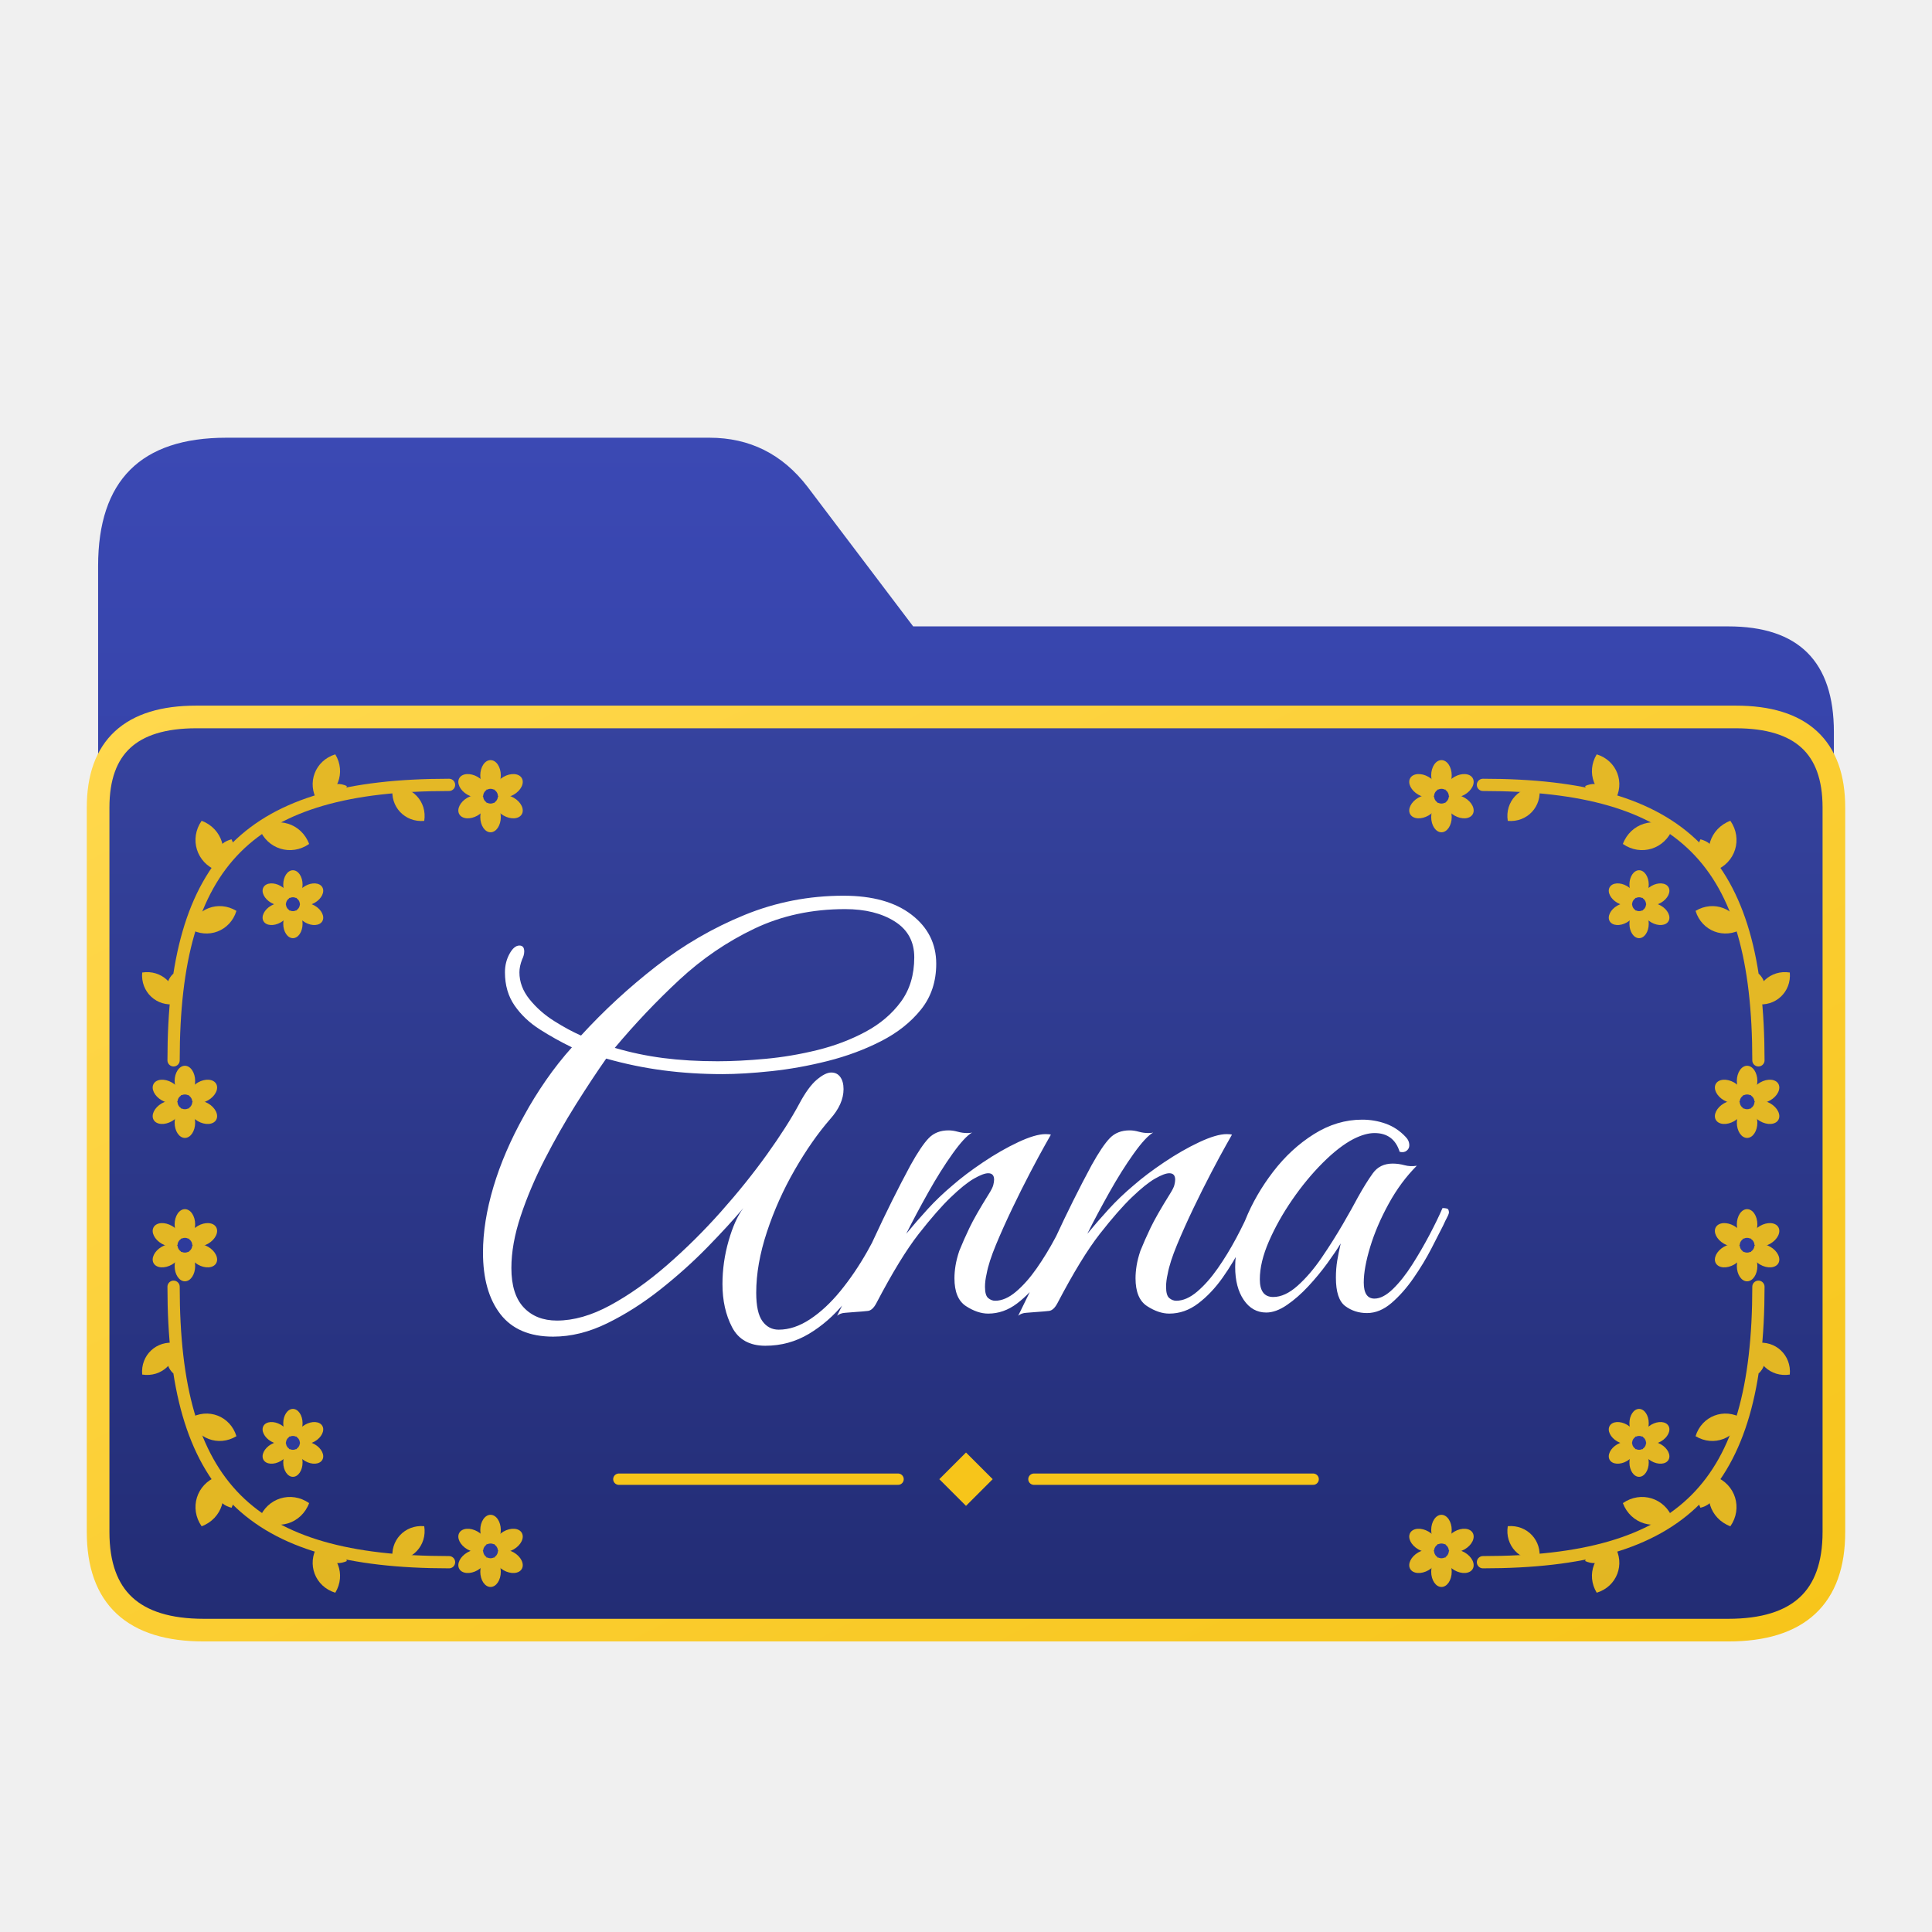
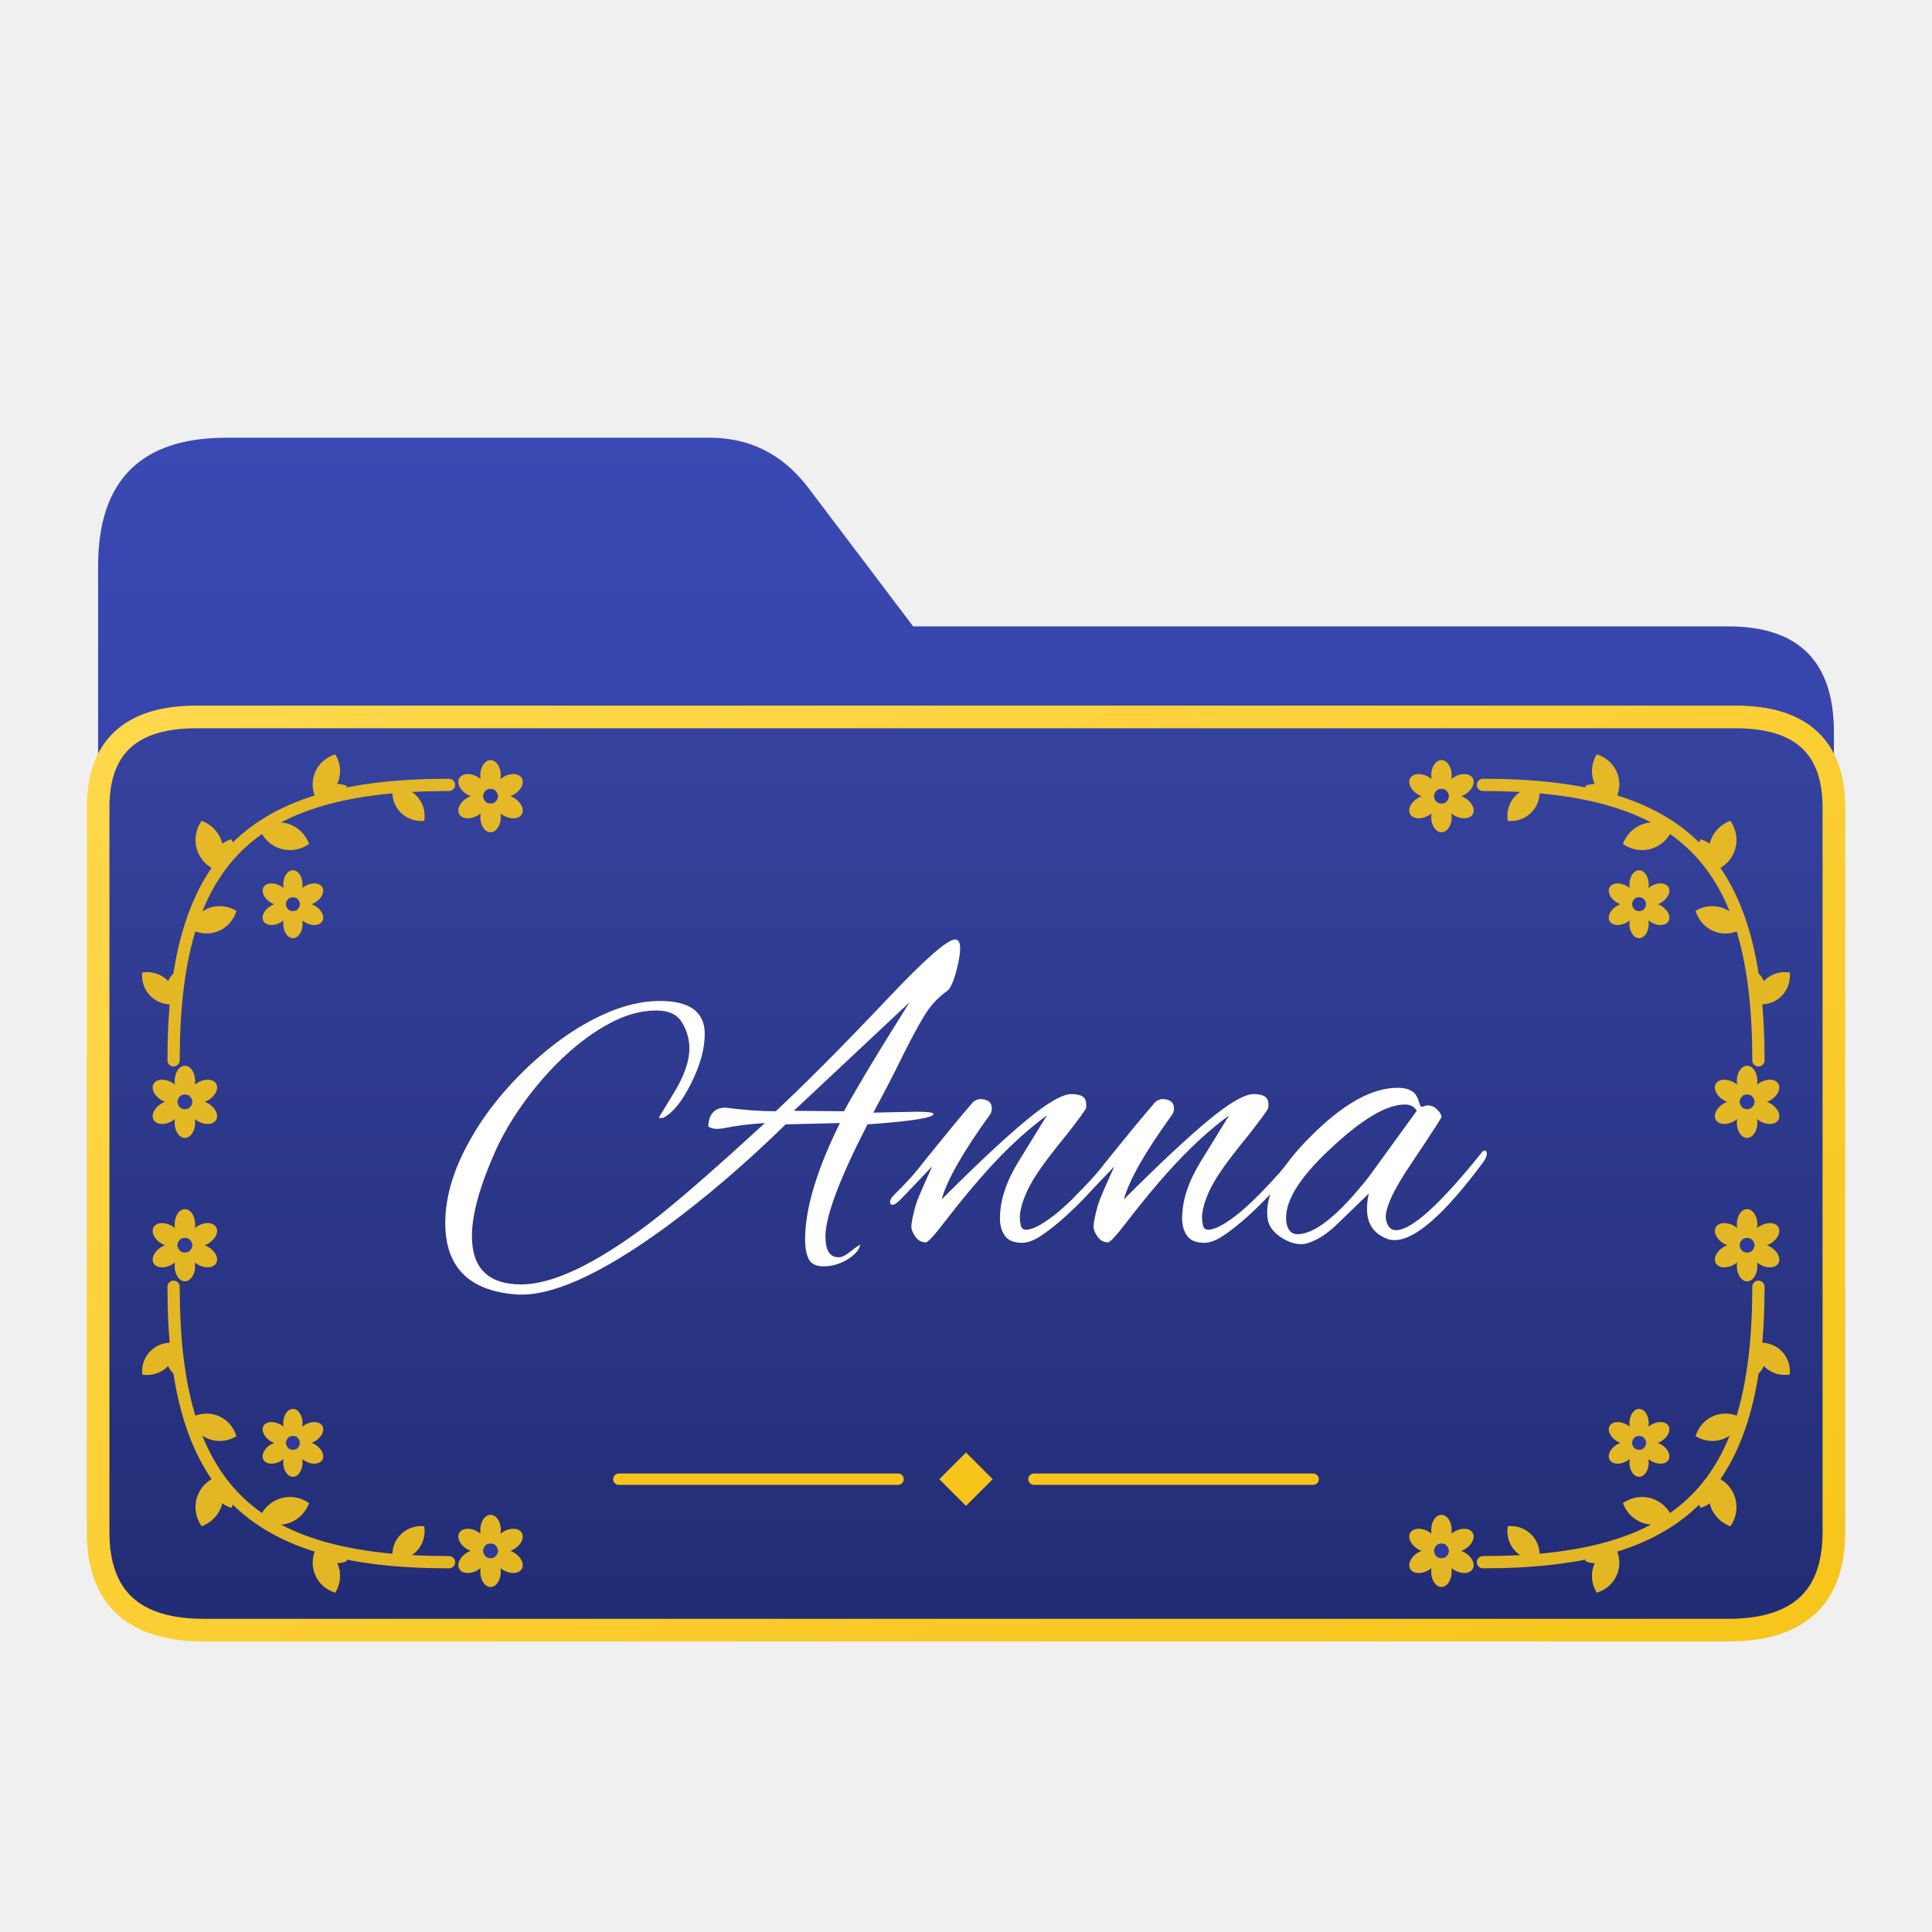
<svg xmlns="http://www.w3.org/2000/svg" viewBox="0 0 512 512" width="512" height="512">
  <defs>
    <linearGradient id="annaFdBack" x1="0" y1="0" x2="0" y2="1">
      <stop offset="0" stop-color="#3B49B4" />
      <stop offset="1" stop-color="#2A3690" />
    </linearGradient>
    <linearGradient id="annaFdFront" x1="0" y1="0" x2="0" y2="1">
      <stop offset="0" stop-color="#36439F" />
      <stop offset="1" stop-color="#222C74" />
    </linearGradient>
    <linearGradient id="annaFdGold" x1="0" y1="0" x2="1" y2="1">
      <stop offset="0" stop-color="#FFD84D" />
      <stop offset="1" stop-color="#F7C51A" />
    </linearGradient>
  </defs>
  <path d="M26,150 Q26,116 60,116 L188,116 Q204,116 214,129 L242,166 L458,166            Q486,166 486,194 L486,404 Q486,432 458,432 L54,432 Q26,432 26,404 Z" fill="url(#annaFdBack)" />
  <path d="M26,214 Q26,190 52,190 L460,190 Q486,190 486,214 L486,406            Q486,432 458,432 L54,432 Q26,432 26,406 Z" fill="url(#annaFdFront)" />
  <path d="M26,214 Q26,190 52,190 L460,190 Q486,190 486,214 L486,406            Q486,432 458,432 L54,432 Q26,432 26,406 Z" fill="none" stroke="url(#annaFdGold)" stroke-width="6" />
  <path d="M46,208 L466,208" stroke="url(#annaFdGold)" stroke-width="2.6" opacity="0.55" />
  <g opacity="0.9" transform="translate(0,0)">
    <g transform="translate(44,206) scale(0.5)">
      <path d="M4,150 C4,44 44,4 150,4" fill="none" stroke="#F7C51A" stroke-width="6.5" stroke-linecap="round" />
      <path d="M0,0 C7,-9 20,-9 27,0 C20,9 7,9 0,0 Z" fill="#F7C51A" transform="translate(5.226,120.154) rotate(-136.9277) scale(0.9056231)" />
      <path d="M0,0 C7,-9 20,-9 27,0 C20,9 7,9 0,0 Z" fill="#F7C51A" transform="translate(5.226,120.154) rotate(-94.92772) scale(0.5977112)" />
      <path d="M0,0 C7,-9 20,-9 27,0 C20,9 7,9 0,0 Z" fill="#F7C51A" transform="translate(12.56898,80.24782) rotate(-20.92478) scale(0.9812144)" />
      <path d="M0,0 C7,-9 20,-9 27,0 C20,9 7,9 0,0 Z" fill="#F7C51A" transform="translate(27.09429,49.44091) rotate(-107.2991) scale(1.024345)" />
      <path d="M0,0 C7,-9 20,-9 27,0 C20,9 7,9 0,0 Z" fill="#F7C51A" transform="translate(27.09429,49.44091) rotate(-65.29914) scale(0.6760677)" />
      <path d="M0,0 C7,-9 20,-9 27,0 C20,9 7,9 0,0 Z" fill="#F7C51A" transform="translate(49.44091,27.09429) rotate(17.29914) scale(1.024345)" />
      <path d="M0,0 C7,-9 20,-9 27,0 C20,9 7,9 0,0 Z" fill="#F7C51A" transform="translate(80.24782,12.56898) rotate(-69.07522) scale(0.9812144)" />
      <path d="M0,0 C7,-9 20,-9 27,0 C20,9 7,9 0,0 Z" fill="#F7C51A" transform="translate(80.24782,12.56898) rotate(-27.07522) scale(0.6476015)" />
      <path d="M0,0 C7,-9 20,-9 27,0 C20,9 7,9 0,0 Z" fill="#F7C51A" transform="translate(120.154,5.226) rotate(46.92772) scale(0.9056231)" />
      <g transform="translate(10,172) scale(0.85)">
        <ellipse cx="0" cy="-13" rx="6.4" ry="9.5" fill="#F7C51A" transform="rotate(0)" />
        <ellipse cx="0" cy="-13" rx="6.4" ry="9.5" fill="#F7C51A" transform="rotate(60)" />
        <ellipse cx="0" cy="-13" rx="6.4" ry="9.5" fill="#F7C51A" transform="rotate(120)" />
        <ellipse cx="0" cy="-13" rx="6.4" ry="9.5" fill="#F7C51A" transform="rotate(180)" />
        <ellipse cx="0" cy="-13" rx="6.4" ry="9.5" fill="#F7C51A" transform="rotate(240)" />
        <ellipse cx="0" cy="-13" rx="6.4" ry="9.5" fill="#F7C51A" transform="rotate(300)" />
        <circle r="4.6" fill="#2F3C9E" />
      </g>
      <g transform="translate(172,10) scale(0.85)">
        <ellipse cx="0" cy="-13" rx="6.4" ry="9.5" fill="#F7C51A" transform="rotate(0)" />
        <ellipse cx="0" cy="-13" rx="6.4" ry="9.5" fill="#F7C51A" transform="rotate(60)" />
        <ellipse cx="0" cy="-13" rx="6.4" ry="9.5" fill="#F7C51A" transform="rotate(120)" />
        <ellipse cx="0" cy="-13" rx="6.4" ry="9.5" fill="#F7C51A" transform="rotate(180)" />
        <ellipse cx="0" cy="-13" rx="6.4" ry="9.5" fill="#F7C51A" transform="rotate(240)" />
        <ellipse cx="0" cy="-13" rx="6.4" ry="9.5" fill="#F7C51A" transform="rotate(300)" />
        <circle r="4.6" fill="#2F3C9E" />
      </g>
      <g transform="translate(67.25,67.25) scale(0.8)">
        <ellipse cx="0" cy="-13" rx="6.4" ry="9.5" fill="#F7C51A" transform="rotate(0)" />
        <ellipse cx="0" cy="-13" rx="6.4" ry="9.5" fill="#F7C51A" transform="rotate(60)" />
        <ellipse cx="0" cy="-13" rx="6.4" ry="9.5" fill="#F7C51A" transform="rotate(120)" />
        <ellipse cx="0" cy="-13" rx="6.4" ry="9.5" fill="#F7C51A" transform="rotate(180)" />
        <ellipse cx="0" cy="-13" rx="6.4" ry="9.5" fill="#F7C51A" transform="rotate(240)" />
        <ellipse cx="0" cy="-13" rx="6.4" ry="9.5" fill="#F7C51A" transform="rotate(300)" />
        <circle r="4.6" fill="#2F3C9E" />
      </g>
    </g>
    <g transform="translate(468,206) scale(-0.5,0.5)">
      <path d="M4,150 C4,44 44,4 150,4" fill="none" stroke="#F7C51A" stroke-width="6.5" stroke-linecap="round" />
      <path d="M0,0 C7,-9 20,-9 27,0 C20,9 7,9 0,0 Z" fill="#F7C51A" transform="translate(5.226,120.154) rotate(-136.9277) scale(0.9056231)" />
      <path d="M0,0 C7,-9 20,-9 27,0 C20,9 7,9 0,0 Z" fill="#F7C51A" transform="translate(5.226,120.154) rotate(-94.92772) scale(0.5977112)" />
      <path d="M0,0 C7,-9 20,-9 27,0 C20,9 7,9 0,0 Z" fill="#F7C51A" transform="translate(12.56898,80.24782) rotate(-20.92478) scale(0.9812144)" />
      <path d="M0,0 C7,-9 20,-9 27,0 C20,9 7,9 0,0 Z" fill="#F7C51A" transform="translate(27.09429,49.44091) rotate(-107.2991) scale(1.024345)" />
      <path d="M0,0 C7,-9 20,-9 27,0 C20,9 7,9 0,0 Z" fill="#F7C51A" transform="translate(27.09429,49.44091) rotate(-65.29914) scale(0.6760677)" />
      <path d="M0,0 C7,-9 20,-9 27,0 C20,9 7,9 0,0 Z" fill="#F7C51A" transform="translate(49.44091,27.09429) rotate(17.29914) scale(1.024345)" />
      <path d="M0,0 C7,-9 20,-9 27,0 C20,9 7,9 0,0 Z" fill="#F7C51A" transform="translate(80.24782,12.56898) rotate(-69.07522) scale(0.9812144)" />
      <path d="M0,0 C7,-9 20,-9 27,0 C20,9 7,9 0,0 Z" fill="#F7C51A" transform="translate(80.24782,12.56898) rotate(-27.07522) scale(0.6476015)" />
      <path d="M0,0 C7,-9 20,-9 27,0 C20,9 7,9 0,0 Z" fill="#F7C51A" transform="translate(120.154,5.226) rotate(46.92772) scale(0.9056231)" />
      <g transform="translate(10,172) scale(0.85)">
        <ellipse cx="0" cy="-13" rx="6.4" ry="9.5" fill="#F7C51A" transform="rotate(0)" />
        <ellipse cx="0" cy="-13" rx="6.4" ry="9.5" fill="#F7C51A" transform="rotate(60)" />
        <ellipse cx="0" cy="-13" rx="6.4" ry="9.5" fill="#F7C51A" transform="rotate(120)" />
        <ellipse cx="0" cy="-13" rx="6.4" ry="9.5" fill="#F7C51A" transform="rotate(180)" />
        <ellipse cx="0" cy="-13" rx="6.4" ry="9.5" fill="#F7C51A" transform="rotate(240)" />
        <ellipse cx="0" cy="-13" rx="6.4" ry="9.5" fill="#F7C51A" transform="rotate(300)" />
        <circle r="4.6" fill="#2F3C9E" />
      </g>
      <g transform="translate(172,10) scale(0.85)">
        <ellipse cx="0" cy="-13" rx="6.4" ry="9.5" fill="#F7C51A" transform="rotate(0)" />
        <ellipse cx="0" cy="-13" rx="6.4" ry="9.5" fill="#F7C51A" transform="rotate(60)" />
        <ellipse cx="0" cy="-13" rx="6.4" ry="9.5" fill="#F7C51A" transform="rotate(120)" />
        <ellipse cx="0" cy="-13" rx="6.4" ry="9.5" fill="#F7C51A" transform="rotate(180)" />
        <ellipse cx="0" cy="-13" rx="6.4" ry="9.5" fill="#F7C51A" transform="rotate(240)" />
        <ellipse cx="0" cy="-13" rx="6.4" ry="9.5" fill="#F7C51A" transform="rotate(300)" />
        <circle r="4.6" fill="#2F3C9E" />
      </g>
      <g transform="translate(67.25,67.25) scale(0.8)">
        <ellipse cx="0" cy="-13" rx="6.4" ry="9.5" fill="#F7C51A" transform="rotate(0)" />
        <ellipse cx="0" cy="-13" rx="6.4" ry="9.5" fill="#F7C51A" transform="rotate(60)" />
        <ellipse cx="0" cy="-13" rx="6.4" ry="9.5" fill="#F7C51A" transform="rotate(120)" />
        <ellipse cx="0" cy="-13" rx="6.4" ry="9.5" fill="#F7C51A" transform="rotate(180)" />
        <ellipse cx="0" cy="-13" rx="6.4" ry="9.5" fill="#F7C51A" transform="rotate(240)" />
        <ellipse cx="0" cy="-13" rx="6.4" ry="9.5" fill="#F7C51A" transform="rotate(300)" />
        <circle r="4.6" fill="#2F3C9E" />
      </g>
    </g>
    <g transform="translate(44,416) scale(0.5,-0.5)">
      <path d="M4,150 C4,44 44,4 150,4" fill="none" stroke="#F7C51A" stroke-width="6.5" stroke-linecap="round" />
      <path d="M0,0 C7,-9 20,-9 27,0 C20,9 7,9 0,0 Z" fill="#F7C51A" transform="translate(5.226,120.154) rotate(-136.9277) scale(0.9056231)" />
      <path d="M0,0 C7,-9 20,-9 27,0 C20,9 7,9 0,0 Z" fill="#F7C51A" transform="translate(5.226,120.154) rotate(-94.92772) scale(0.5977112)" />
      <path d="M0,0 C7,-9 20,-9 27,0 C20,9 7,9 0,0 Z" fill="#F7C51A" transform="translate(12.56898,80.24782) rotate(-20.92478) scale(0.9812144)" />
      <path d="M0,0 C7,-9 20,-9 27,0 C20,9 7,9 0,0 Z" fill="#F7C51A" transform="translate(27.09429,49.44091) rotate(-107.2991) scale(1.024345)" />
      <path d="M0,0 C7,-9 20,-9 27,0 C20,9 7,9 0,0 Z" fill="#F7C51A" transform="translate(27.09429,49.44091) rotate(-65.29914) scale(0.6760677)" />
      <path d="M0,0 C7,-9 20,-9 27,0 C20,9 7,9 0,0 Z" fill="#F7C51A" transform="translate(49.44091,27.09429) rotate(17.29914) scale(1.024345)" />
      <path d="M0,0 C7,-9 20,-9 27,0 C20,9 7,9 0,0 Z" fill="#F7C51A" transform="translate(80.24782,12.56898) rotate(-69.07522) scale(0.9812144)" />
      <path d="M0,0 C7,-9 20,-9 27,0 C20,9 7,9 0,0 Z" fill="#F7C51A" transform="translate(80.24782,12.56898) rotate(-27.07522) scale(0.6476015)" />
      <path d="M0,0 C7,-9 20,-9 27,0 C20,9 7,9 0,0 Z" fill="#F7C51A" transform="translate(120.154,5.226) rotate(46.92772) scale(0.9056231)" />
      <g transform="translate(10,172) scale(0.85)">
        <ellipse cx="0" cy="-13" rx="6.4" ry="9.5" fill="#F7C51A" transform="rotate(0)" />
        <ellipse cx="0" cy="-13" rx="6.4" ry="9.5" fill="#F7C51A" transform="rotate(60)" />
        <ellipse cx="0" cy="-13" rx="6.4" ry="9.5" fill="#F7C51A" transform="rotate(120)" />
        <ellipse cx="0" cy="-13" rx="6.4" ry="9.5" fill="#F7C51A" transform="rotate(180)" />
        <ellipse cx="0" cy="-13" rx="6.4" ry="9.5" fill="#F7C51A" transform="rotate(240)" />
        <ellipse cx="0" cy="-13" rx="6.4" ry="9.5" fill="#F7C51A" transform="rotate(300)" />
        <circle r="4.6" fill="#2F3C9E" />
      </g>
      <g transform="translate(172,10) scale(0.85)">
        <ellipse cx="0" cy="-13" rx="6.4" ry="9.5" fill="#F7C51A" transform="rotate(0)" />
        <ellipse cx="0" cy="-13" rx="6.4" ry="9.5" fill="#F7C51A" transform="rotate(60)" />
        <ellipse cx="0" cy="-13" rx="6.4" ry="9.5" fill="#F7C51A" transform="rotate(120)" />
        <ellipse cx="0" cy="-13" rx="6.4" ry="9.5" fill="#F7C51A" transform="rotate(180)" />
        <ellipse cx="0" cy="-13" rx="6.4" ry="9.5" fill="#F7C51A" transform="rotate(240)" />
        <ellipse cx="0" cy="-13" rx="6.4" ry="9.5" fill="#F7C51A" transform="rotate(300)" />
        <circle r="4.6" fill="#2F3C9E" />
      </g>
      <g transform="translate(67.25,67.25) scale(0.8)">
        <ellipse cx="0" cy="-13" rx="6.4" ry="9.5" fill="#F7C51A" transform="rotate(0)" />
        <ellipse cx="0" cy="-13" rx="6.4" ry="9.5" fill="#F7C51A" transform="rotate(60)" />
        <ellipse cx="0" cy="-13" rx="6.4" ry="9.5" fill="#F7C51A" transform="rotate(120)" />
        <ellipse cx="0" cy="-13" rx="6.4" ry="9.5" fill="#F7C51A" transform="rotate(180)" />
        <ellipse cx="0" cy="-13" rx="6.4" ry="9.5" fill="#F7C51A" transform="rotate(240)" />
        <ellipse cx="0" cy="-13" rx="6.4" ry="9.5" fill="#F7C51A" transform="rotate(300)" />
        <circle r="4.6" fill="#2F3C9E" />
      </g>
    </g>
    <g transform="translate(468,416) scale(-0.5,-0.5)">
      <path d="M4,150 C4,44 44,4 150,4" fill="none" stroke="#F7C51A" stroke-width="6.5" stroke-linecap="round" />
      <path d="M0,0 C7,-9 20,-9 27,0 C20,9 7,9 0,0 Z" fill="#F7C51A" transform="translate(5.226,120.154) rotate(-136.9277) scale(0.9056231)" />
      <path d="M0,0 C7,-9 20,-9 27,0 C20,9 7,9 0,0 Z" fill="#F7C51A" transform="translate(5.226,120.154) rotate(-94.92772) scale(0.5977112)" />
      <path d="M0,0 C7,-9 20,-9 27,0 C20,9 7,9 0,0 Z" fill="#F7C51A" transform="translate(12.56898,80.24782) rotate(-20.92478) scale(0.9812144)" />
      <path d="M0,0 C7,-9 20,-9 27,0 C20,9 7,9 0,0 Z" fill="#F7C51A" transform="translate(27.09429,49.44091) rotate(-107.2991) scale(1.024345)" />
      <path d="M0,0 C7,-9 20,-9 27,0 C20,9 7,9 0,0 Z" fill="#F7C51A" transform="translate(27.09429,49.44091) rotate(-65.29914) scale(0.6760677)" />
      <path d="M0,0 C7,-9 20,-9 27,0 C20,9 7,9 0,0 Z" fill="#F7C51A" transform="translate(49.44091,27.09429) rotate(17.29914) scale(1.024345)" />
      <path d="M0,0 C7,-9 20,-9 27,0 C20,9 7,9 0,0 Z" fill="#F7C51A" transform="translate(80.24782,12.56898) rotate(-69.07522) scale(0.9812144)" />
      <path d="M0,0 C7,-9 20,-9 27,0 C20,9 7,9 0,0 Z" fill="#F7C51A" transform="translate(80.24782,12.56898) rotate(-27.07522) scale(0.6476015)" />
      <path d="M0,0 C7,-9 20,-9 27,0 C20,9 7,9 0,0 Z" fill="#F7C51A" transform="translate(120.154,5.226) rotate(46.92772) scale(0.9056231)" />
      <g transform="translate(10,172) scale(0.85)">
        <ellipse cx="0" cy="-13" rx="6.4" ry="9.5" fill="#F7C51A" transform="rotate(0)" />
        <ellipse cx="0" cy="-13" rx="6.4" ry="9.5" fill="#F7C51A" transform="rotate(60)" />
        <ellipse cx="0" cy="-13" rx="6.4" ry="9.5" fill="#F7C51A" transform="rotate(120)" />
        <ellipse cx="0" cy="-13" rx="6.4" ry="9.5" fill="#F7C51A" transform="rotate(180)" />
        <ellipse cx="0" cy="-13" rx="6.4" ry="9.5" fill="#F7C51A" transform="rotate(240)" />
        <ellipse cx="0" cy="-13" rx="6.4" ry="9.5" fill="#F7C51A" transform="rotate(300)" />
        <circle r="4.6" fill="#2F3C9E" />
      </g>
      <g transform="translate(172,10) scale(0.85)">
        <ellipse cx="0" cy="-13" rx="6.4" ry="9.5" fill="#F7C51A" transform="rotate(0)" />
        <ellipse cx="0" cy="-13" rx="6.4" ry="9.5" fill="#F7C51A" transform="rotate(60)" />
        <ellipse cx="0" cy="-13" rx="6.4" ry="9.5" fill="#F7C51A" transform="rotate(120)" />
        <ellipse cx="0" cy="-13" rx="6.4" ry="9.5" fill="#F7C51A" transform="rotate(180)" />
        <ellipse cx="0" cy="-13" rx="6.4" ry="9.5" fill="#F7C51A" transform="rotate(240)" />
        <ellipse cx="0" cy="-13" rx="6.4" ry="9.5" fill="#F7C51A" transform="rotate(300)" />
        <circle r="4.6" fill="#2F3C9E" />
      </g>
      <g transform="translate(67.25,67.25) scale(0.8)">
        <ellipse cx="0" cy="-13" rx="6.4" ry="9.5" fill="#F7C51A" transform="rotate(0)" />
        <ellipse cx="0" cy="-13" rx="6.4" ry="9.5" fill="#F7C51A" transform="rotate(60)" />
        <ellipse cx="0" cy="-13" rx="6.4" ry="9.5" fill="#F7C51A" transform="rotate(120)" />
        <ellipse cx="0" cy="-13" rx="6.4" ry="9.5" fill="#F7C51A" transform="rotate(180)" />
        <ellipse cx="0" cy="-13" rx="6.4" ry="9.5" fill="#F7C51A" transform="rotate(240)" />
        <ellipse cx="0" cy="-13" rx="6.4" ry="9.5" fill="#F7C51A" transform="rotate(300)" />
        <circle r="4.6" fill="#2F3C9E" />
      </g>
    </g>
  </g>
-   <g transform="translate(125.44,347.55) scale(0.7099)">
-     <path d="M109 12.80Q100.20 12.80 96.60 5.90Q93-1 93-10.20Q93-18.40 95.30-26.40Q97.60-34.40 100.80-38.60Q95.40-32.20 87.40-24Q79.40-15.80 69.80-8.20Q60.20-0.60 50 4.40Q39.80 9.40 29.80 9.40Q16.60 9.40 10.10 1Q3.60-7.40 3.60-22Q3.60-33.40 7.50-46.50Q11.40-59.60 19-73.20Q22.60-79.80 27.10-86.30Q31.60-92.80 36.80-98.60Q30.60-101.60 24.80-105.30Q19-109 15.40-114.20Q11.80-119.40 11.80-126.60Q11.80-130.40 13.50-133.50Q15.20-136.60 17.20-136.60Q19-136.60 19-134.40Q19-133 18.20-131.40Q17.20-128.80 17.20-126.60Q17.20-121.20 21-116.50Q24.80-111.80 30.20-108.40Q35.60-105 40.20-103Q53-117 68.30-128.90Q83.60-140.80 101.20-148Q118.80-155.20 138.20-155.20Q154.40-155.20 163.60-148.10Q172.80-141 172.80-129.80Q172.80-119.80 167.10-112.70Q161.40-105.60 152.20-100.90Q143-96.20 132.30-93.50Q121.60-90.80 111.20-89.70Q100.80-88.60 93-88.60Q81.60-88.60 70.90-90Q60.20-91.40 49.60-94.40Q44.40-87 38.30-77.30Q32.20-67.60 26.70-56.90Q21.20-46.20 17.70-35.70Q14.20-25.20 14.20-16.20Q14.20-6.40 18.80-1.50Q23.40 3.40 31.20 3.40Q40.60 3.40 51.10-2.30Q61.60-8 72.20-17.20Q82.80-26.40 92.40-37.20Q102-48 109.60-58.60Q117.20-69.20 121.60-77.40Q125-83.80 128.20-86.50Q131.40-89.20 133.60-89.20Q135.80-89.20 137-87.50Q138.20-85.80 138.20-83Q138.20-77.40 133.20-71.80Q126.40-64 120-52.90Q113.60-41.80 109.60-29.70Q105.60-17.60 105.60-7Q105.60 0.40 107.90 3.60Q110.20 6.80 114 6.80Q119.80 6.80 125.70 2.90Q131.60-1 137-7.60Q142.40-14.20 147-22.30Q151.60-30.40 155-38.60Q156-38.60 156.70-38.40Q157.40-38.20 157.40-36.80Q154-28.20 149.30-19.40Q144.60-10.60 138.60-3.30Q132.60 4 125.20 8.40Q117.80 12.80 109 12.80M91.20-93.40Q99.20-93.40 109-94.30Q118.80-95.20 128.50-97.60Q138.20-100 146.40-104.40Q154.60-108.80 159.60-115.60Q164.60-122.40 164.60-132.20Q164.60-141 157.30-145.60Q150-150.20 138.80-150.20Q120.20-150.20 104.90-142.90Q89.60-135.60 76.90-123.80Q64.20-112 52.80-98.40Q61.60-95.80 70.90-94.60Q80.20-93.40 91.20-93.40 M135.80 1.60Q143-13 149.60-27.30Q156.20-41.60 163.20-54.60Q167.20-61.80 170-64.70Q172.80-67.60 177.40-67.60Q179-67.60 180.80-67.10Q182.60-66.60 184.40-66.60Q185.60-66.60 186.20-66.80Q183.40-65.20 178.90-58.90Q174.40-52.60 169.80-44.40Q165.20-36.20 161.60-29Q165.40-33.60 169.60-38.20Q173.80-42.80 178.80-47Q183.60-51.20 190.30-55.70Q197-60.20 203.40-63.20Q209.80-66.20 213.60-66.20Q215-66.20 215.60-66Q215.60-66 213.40-62.10Q211.20-58.20 207.90-51.90Q204.60-45.60 201.20-38.50Q197.80-31.40 195.10-24.90Q192.40-18.40 191.60-14Q191-11.40 191-9.20Q191-6 192.20-5Q193.40-4 194.80-4Q198.60-4 202.60-7.40Q206.60-10.80 210.30-16.10Q214-21.40 217.20-27.40Q220.40-33.40 222.60-38.60Q225-38.60 225-36.80Q222.80-31.40 219.50-24.90Q216.20-18.40 212.10-12.60Q208-6.80 203-3Q198 0.80 192.20 0.80Q188.20 0.80 183.90-2Q179.60-4.80 179.60-12.40Q179.60-14.60 180-17.10Q180.40-19.60 181.40-22.60Q183-26.60 185.20-31.20Q187.40-35.80 192.40-43.80Q193.80-46 194.10-47.20Q194.40-48.40 194.40-49.20Q194.40-51.60 192.20-51.60Q190.40-51.60 186.90-49.60Q183.40-47.60 178.20-42.60Q173.20-37.80 166.30-29Q159.40-20.20 150.40-3Q149-0.40 147.30-0.20Q145.60 0 142.60 0.20Q140.60 0.40 138.80 0.50Q137 0.60 135.80 1.60 M203.40 1.60Q210.60-13 217.20-27.30Q223.80-41.60 230.80-54.60Q234.80-61.80 237.60-64.70Q240.40-67.60 245-67.60Q246.60-67.60 248.40-67.10Q250.20-66.60 252-66.60Q253.20-66.60 253.80-66.80Q251-65.20 246.50-58.90Q242-52.60 237.40-44.40Q232.80-36.20 229.20-29Q233-33.60 237.20-38.20Q241.40-42.80 246.40-47Q251.20-51.20 257.90-55.70Q264.60-60.20 271-63.20Q277.40-66.20 281.20-66.20Q282.60-66.20 283.20-66Q283.20-66 281-62.10Q278.80-58.20 275.50-51.90Q272.20-45.60 268.80-38.50Q265.40-31.40 262.70-24.90Q260-18.40 259.20-14Q258.60-11.40 258.60-9.20Q258.60-6 259.80-5Q261-4 262.40-4Q266.20-4 270.20-7.40Q274.20-10.80 277.90-16.10Q281.60-21.40 284.80-27.40Q288-33.40 290.20-38.60Q292.60-38.60 292.60-36.80Q290.40-31.40 287.10-24.90Q283.80-18.40 279.70-12.60Q275.60-6.80 270.60-3Q265.60 0.80 259.80 0.80Q255.80 0.80 251.50-2Q247.20-4.80 247.20-12.40Q247.20-14.60 247.60-17.10Q248-19.60 249-22.60Q250.60-26.60 252.80-31.20Q255-35.80 260-43.80Q261.40-46 261.70-47.20Q262-48.40 262-49.20Q262-51.60 259.80-51.60Q258-51.60 254.50-49.60Q251-47.60 245.80-42.60Q240.80-37.80 233.90-29Q227-20.20 218-3Q216.60-0.40 214.90-0.20Q213.20 0 210.20 0.20Q208.20 0.40 206.40 0.50Q204.60 0.60 203.40 1.60 M333.60 0.60Q329 0.60 325.50-2Q322-4.60 322-12.60Q322-16 322.50-19Q323-22 323.80-25.40Q322-22.40 318.80-18Q315.60-13.60 311.70-9.40Q307.80-5.20 303.70-2.40Q299.60 0.40 296 0.40Q290.80 0.40 287.60-4.30Q284.40-9 284.40-16.60Q284.40-24.80 288.20-34.20Q292-43.60 298.60-52.20Q305.20-60.80 313.80-66.20Q322.40-71.60 331.80-71.60Q336.40-71.60 340.60-70.10Q344.80-68.60 348-65.20Q349.40-63.80 349.40-62Q349.40-60.80 348.40-60Q347.40-59.20 345.80-59.60Q343.60-66.60 336.40-66.60Q333-66.60 328.60-64.40Q323.20-61.60 317.10-55.50Q311-49.40 305.70-41.70Q300.40-34 297-26.20Q293.60-18.40 293.60-12Q293.60-5.40 298.60-5.40Q303-5.40 307.70-9.60Q312.40-13.80 316.70-20.10Q321-26.40 324.60-32.60Q328.20-38.80 330.20-42.60Q333.20-48 335.80-51.60Q338.40-55.20 343.20-55.20Q345.40-55.20 347.60-54.60Q349.80-54 352.20-54.40Q346.20-48.40 341.70-40.20Q337.20-32 334.80-24.10Q332.40-16.20 332.40-10.80Q332.40-4.80 336.40-4.80Q339.60-4.80 343.30-8.40Q347-12 350.50-17.50Q354-23 357-28.70Q360-34.40 361.80-38.60Q362.80-38.60 363.50-38.40Q364.20-38.20 364.20-36.80Q364-36 363.50-35.10Q363-34.20 362-32Q360.40-28.80 357.60-23.40Q354.80-18 351-12.50Q347.20-7 342.80-3.20Q338.40 0.60 333.60 0.60" fill="#FFFFFF" />
+   <g transform="translate(118.12,329.12) scale(0.599)">
+     <path d="M30.60 23.20L30.60 23.20Q-0.20 20.60-0.20-8.40L-0.20-8.40Q-0.20-25.60 10.60-44.80L10.60-44.80Q17-56.40 26.70-67.40Q36.40-78.40 47.90-87.30Q59.40-96.20 71.50-101.40Q83.60-106.60 94.80-106.60L94.80-106.60Q114.60-106.60 114.60-92L114.60-92Q114.60-82.20 108.60-70.20L108.60-70.20Q102.60-58.20 96.40-55L96.40-55Q95.80-54.80 95-54.80L95-54.80Q94.40-54.80 94.40-55.20L94.40-55.20L101-66Q107.80-77.20 107.80-85.60L107.80-85.60Q107.80-91.60 104.60-97Q101.40-102.40 93.20-102.40L93.20-102.40Q83.20-102.40 72.70-96.80Q62.20-91.20 52.40-82Q42.60-72.80 34.60-61.70Q26.60-50.60 21.80-39.80L21.80-39.80Q11.60-16.80 11.60-2.60L11.60-2.60Q11.60 18.80 33.40 18.80L33.40 18.80Q54.20 18.80 89.80-8L89.80-8Q98-14.20 110.90-25.40Q123.80-36.60 141.20-52.60L141.20-52.60Q138.80-52.40 135.20-52.10Q131.60-51.80 126.80-51L126.80-51Q124.80-50.60 123-50.30Q121.20-50 119.60-50L119.60-50Q115.60-50.40 116.20-52L116.20-52Q117-59.40 123.80-59.40L123.80-59.40Q130-58.60 135.50-58.20Q141-57.80 146-57.80L146-57.80Q153.80-65 166.70-77.90Q179.60-90.80 197.40-109.60L197.40-109.60Q220.40-133.80 225.40-133.80L225.40-133.80Q227.60-133.80 227.60-129.80L227.60-129.80Q227.60-128.20 227.20-125.80Q226.80-123.40 226-120.20L226-120.20Q224-112.60 221.80-111L221.80-111Q215.60-106.60 211.50-99.70Q207.40-92.80 203.20-84.40L203.20-84.40Q199-75.80 195.50-69.10Q192-62.40 189.20-57.20L189.20-57.20L208.60-57.60Q215.80-57.60 215.80-56.60L215.80-56.60Q215.80-56.40 215.40-56L215.40-56Q212-53.80 186.60-52L186.60-52Q168-15.80 168-2.40L168-2.40Q168 6.80 173.80 6.80L173.80 6.80Q176 6.80 179.40 4L179.40 4Q182.60 1.40 183.40 1.40L183.40 1.40Q183.40 1 183.60 1.20Q183.80 1.40 183.40 1.40L183.40 1.40Q182.40 5 177.50 7.90Q172.60 10.80 167.20 10.80L167.20 10.80Q162.20 10.80 160.60 7.60Q159 4.40 159-1.20L159-1.20Q159-21.40 174.40-52.60L174.40-52.60L150.40-52Q123.60-25.80 96.60-6L96.60-6Q53.60 25.20 30.60 23.20ZM154-58L176.20-57.80Q178.60-62.40 185.80-74.50Q193-86.60 205.20-106L205.20-106L154-58Z M255 0.40L255 0.40Q249.60 0.40 247.40-2.70Q245.20-5.80 245.20-10.40L245.20-10.40Q245.20-22 253.20-35.20L253.20-35.20L266-56Q252.40-46 239-31L239-31Q235.40-27 230.90-21.60Q226.40-16.20 221-9.20L221-9.20Q213.80 0.20 212.40 0.20L212.40 0.20Q209.60 0.20 207.80-2.30Q206-4.80 206-6.80L206-6.80Q206-8.40 207-12.70Q208-17 209.40-20.20L209.40-20.20Q210.80-23.60 212.30-26.90Q213.80-30.20 215.20-33.40L215.20-33.40L203.20-20.80Q202.80-20.40 200.80-18.40Q198.80-16.40 197.60-16.40L197.60-16.40Q196.60-16.40 196.60-17.80L196.60-17.80Q196.60-18.20 196.90-18.90Q197.20-19.60 198.20-20.60L198.20-20.60Q201.20-23.60 204.40-27Q207.60-30.40 211-34.80L211-34.80Q212.80-37 216.40-41.50Q220-46 224.30-51.20Q228.60-56.40 232.40-60.80L232.40-60.80Q233.40-62.20 234.60-62.70Q235.80-63.20 236.20-63.20L236.20-63.20Q241.60-63.20 241.60-59L241.60-59Q241.60-57.80 241-56.60L241-56.60Q223-31.80 219.40-18.80L219.40-18.80Q242.60-42 256.70-53.70Q270.80-65.40 276.80-65.40L276.80-65.40Q280-65.40 281.70-64.40Q283.40-63.40 283.40-60.60L283.40-60.60Q283.40-59.60 283.20-59L283.20-59Q282.60-57.60 275-47.80L275-47.80Q270.40-42.20 266.90-37.60Q263.40-33 261.20-29.60L261.20-29.60Q257.60-24 255.80-19.10Q254-14.20 254-10.80L254-10.80Q254-9.40 254.40-7.40Q254.80-5.40 256.80-5.40L256.80-5.40Q261.40-5.40 271.20-13.40L271.20-13.40Q275.80-17.40 279.80-21.50Q283.80-25.60 287.40-29.60L287.40-29.60Q288.20-30.40 290-32.70Q291.80-35 292.20-35L292.20-35Q293-35 293-33.40L293-33.40Q293-32.60 292.10-30.70Q291.20-28.80 290.20-27.80L290.20-27.80Q288-25.20 283.70-20.60Q279.40-16 274.10-11.20Q268.80-6.40 263.80-3Q258.80 0.40 255 0.40Z M335.60 0.40L335.60 0.40Q330.20 0.40 328-2.70Q325.80-5.80 325.80-10.40L325.80-10.40Q325.80-22 333.80-35.20L333.80-35.20L346.60-56Q333-46 319.60-31L319.60-31Q316-27 311.50-21.60Q307-16.20 301.60-9.20L301.60-9.20Q294.40 0.20 293 0.20L293 0.20Q290.20 0.20 288.40-2.30Q286.60-4.80 286.60-6.80L286.60-6.80Q286.60-8.40 287.60-12.70Q288.60-17 290-20.20L290-20.20Q291.40-23.60 292.90-26.90Q294.40-30.20 295.80-33.40L295.80-33.40L283.80-20.80Q283.40-20.40 281.40-18.40Q279.40-16.40 278.20-16.40L278.20-16.40Q277.20-16.40 277.20-17.80L277.20-17.80Q277.20-18.20 277.50-18.90Q277.80-19.60 278.80-20.60L278.80-20.60Q281.80-23.60 285-27Q288.20-30.40 291.60-34.80L291.60-34.80Q293.40-37 297-41.50Q300.60-46 304.90-51.20Q309.20-56.40 313-60.80L313-60.80Q314-62.20 315.20-62.70Q316.40-63.20 316.80-63.20L316.80-63.20Q322.20-63.20 322.20-59L322.20-59Q322.20-57.80 321.60-56.60L321.60-56.60Q303.60-31.80 300-18.80L300-18.80Q323.20-42 337.30-53.70Q351.40-65.40 357.40-65.40L357.40-65.40Q360.60-65.40 362.30-64.40Q364-63.40 364-60.60L364-60.60Q364-59.60 363.80-59L363.80-59Q363.20-57.60 355.60-47.80L355.60-47.80Q351-42.20 347.50-37.60Q344-33 341.80-29.60L341.80-29.60Q338.20-24 336.40-19.10Q334.60-14.20 334.60-10.80L334.60-10.80Q334.60-9.40 335-7.40Q335.40-5.40 337.40-5.40L337.40-5.40Q342-5.40 351.80-13.40L351.80-13.40Q356.40-17.40 360.40-21.50Q364.40-25.60 368-29.60L368-29.60Q368.80-30.40 370.60-32.70Q372.40-35 372.80-35L372.80-35Q373.60-35 373.60-33.40L373.60-33.40Q373.60-32.60 372.70-30.70Q371.80-28.80 370.80-27.80L370.80-27.80Q368.60-25.20 364.30-20.60Q360-16 354.70-11.20Q349.40-6.40 344.40-3Q339.40 0.40 335.60 0.40Z M378.60 1L378.60 1Q373.80 1 369-2.40Q364.20-5.80 363.60-10.40L363.60-10.40Q361.60-25.80 383-47L383-47Q404.20-68.20 421.20-68.20L421.20-68.20Q425.80-68.20 428.40-66L428.40-66Q429.80-64.60 430.50-62.20Q431.20-59.80 431.60-59.80L431.60-59.80Q432.40-59.80 433-60.10Q433.60-60.40 434.40-60.40L434.40-60.40Q436.80-60.40 438.60-58.60Q440.40-56.80 440.60-55.40L440.60-55.40Q440.80-55 427.80-35.60L427.80-35.60Q414.80-16.60 416-9.80L416-9.80Q417-5.20 420.40-5.20L420.40-5.20Q430.80-5.20 458.40-39.60L458.40-39.60Q459-40.40 459.60-40.40L459.60-40.40Q460.60-40.40 460.60-39L460.60-39Q460.60-37.40 458.80-35L458.80-35Q433.40-0.80 419.80-0.80L419.80-0.80Q418-0.80 416.40-1.40L416.40-1.40Q407.60-4.80 407.60-14.60L407.60-14.60Q407.60-18 408.40-21.40L408.40-21.40L396-9.40Q390.40-3.80 385.90-1.40Q381.40 1 378.60 1ZM376.80-3.40L376.80-3.40Q388.40-3.40 408.40-28.80L408.40-28.80L429.60-58Q428-60.80 424.40-60.80L424.40-60.80Q412.20-60.80 391.40-41.20L391.40-41.20Q369.80-21.20 372-8.20L372-8.20Q373-3.40 376.80-3.40Z" fill="#FFFFFF" />
  </g>
  <g transform="translate(256,392)" fill="none" stroke="#F7C51A" stroke-linecap="round">
    <path d="M-92,0 L-18,0" stroke-width="3" />
    <path d="M92,0 L18,0" stroke-width="3" />
    <g transform="rotate(45)">
      <rect x="-5" y="-5" width="10" height="10" fill="#F7C51A" stroke="none" />
    </g>
  </g>
</svg>
